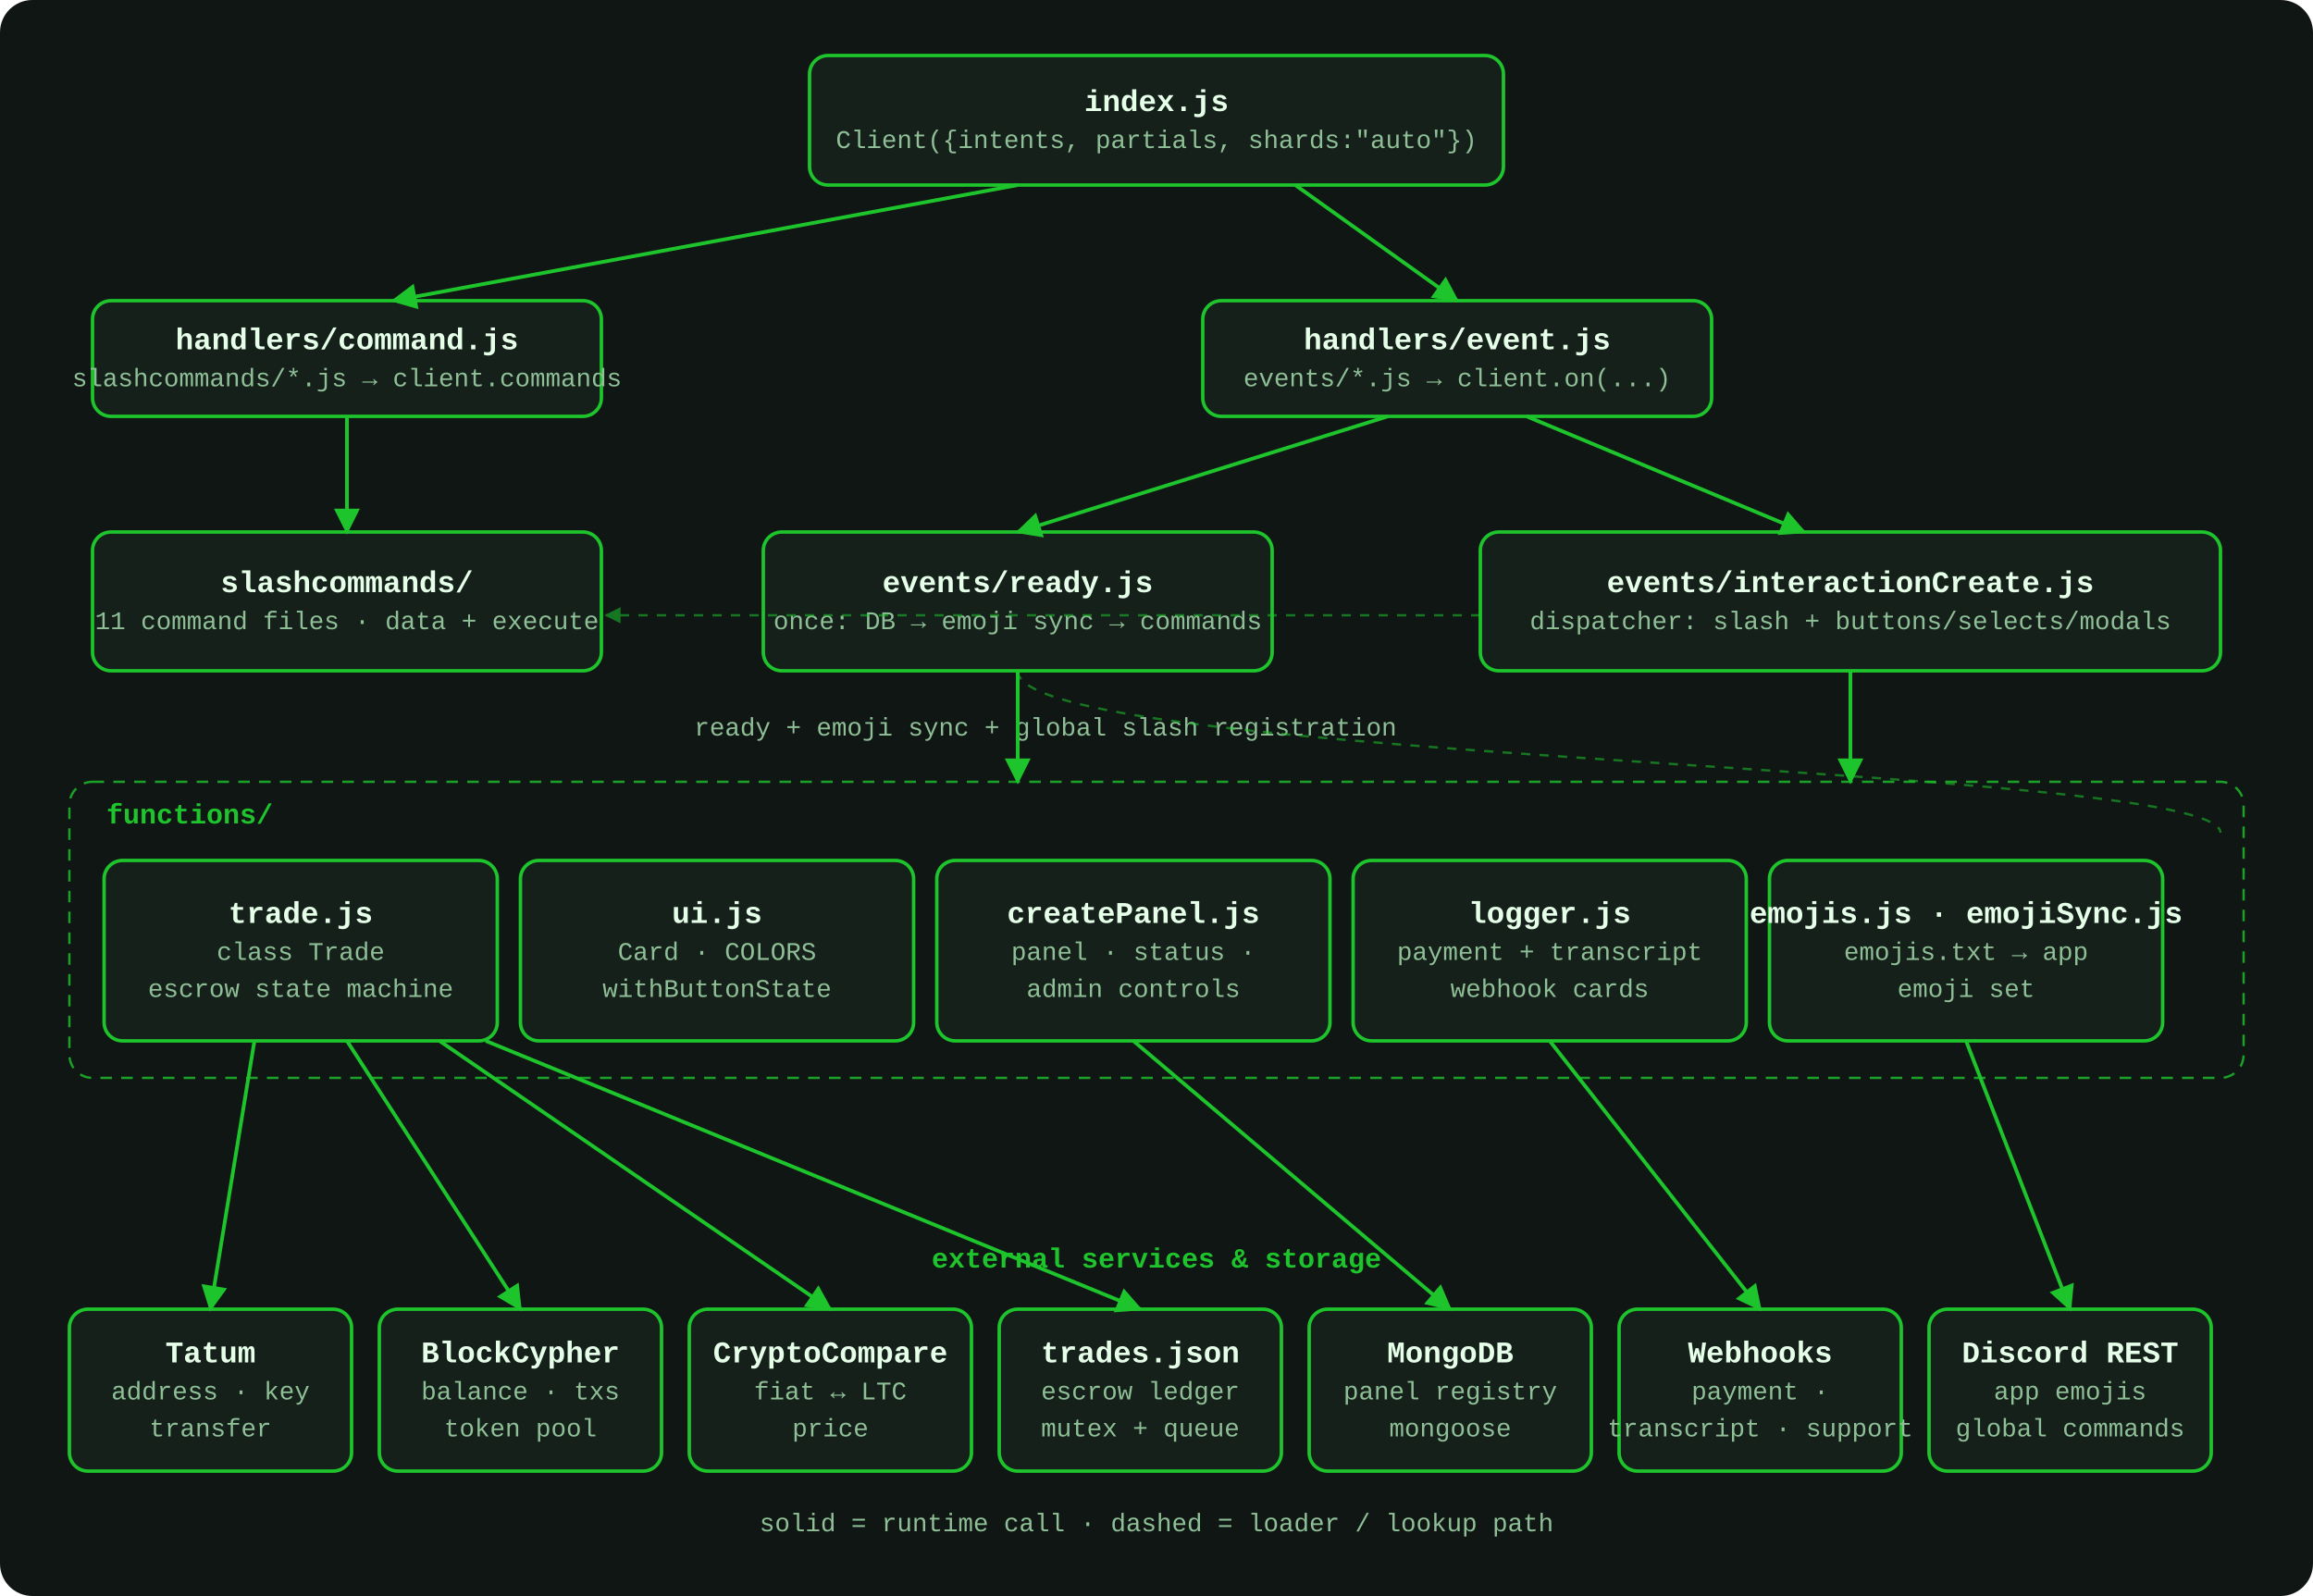
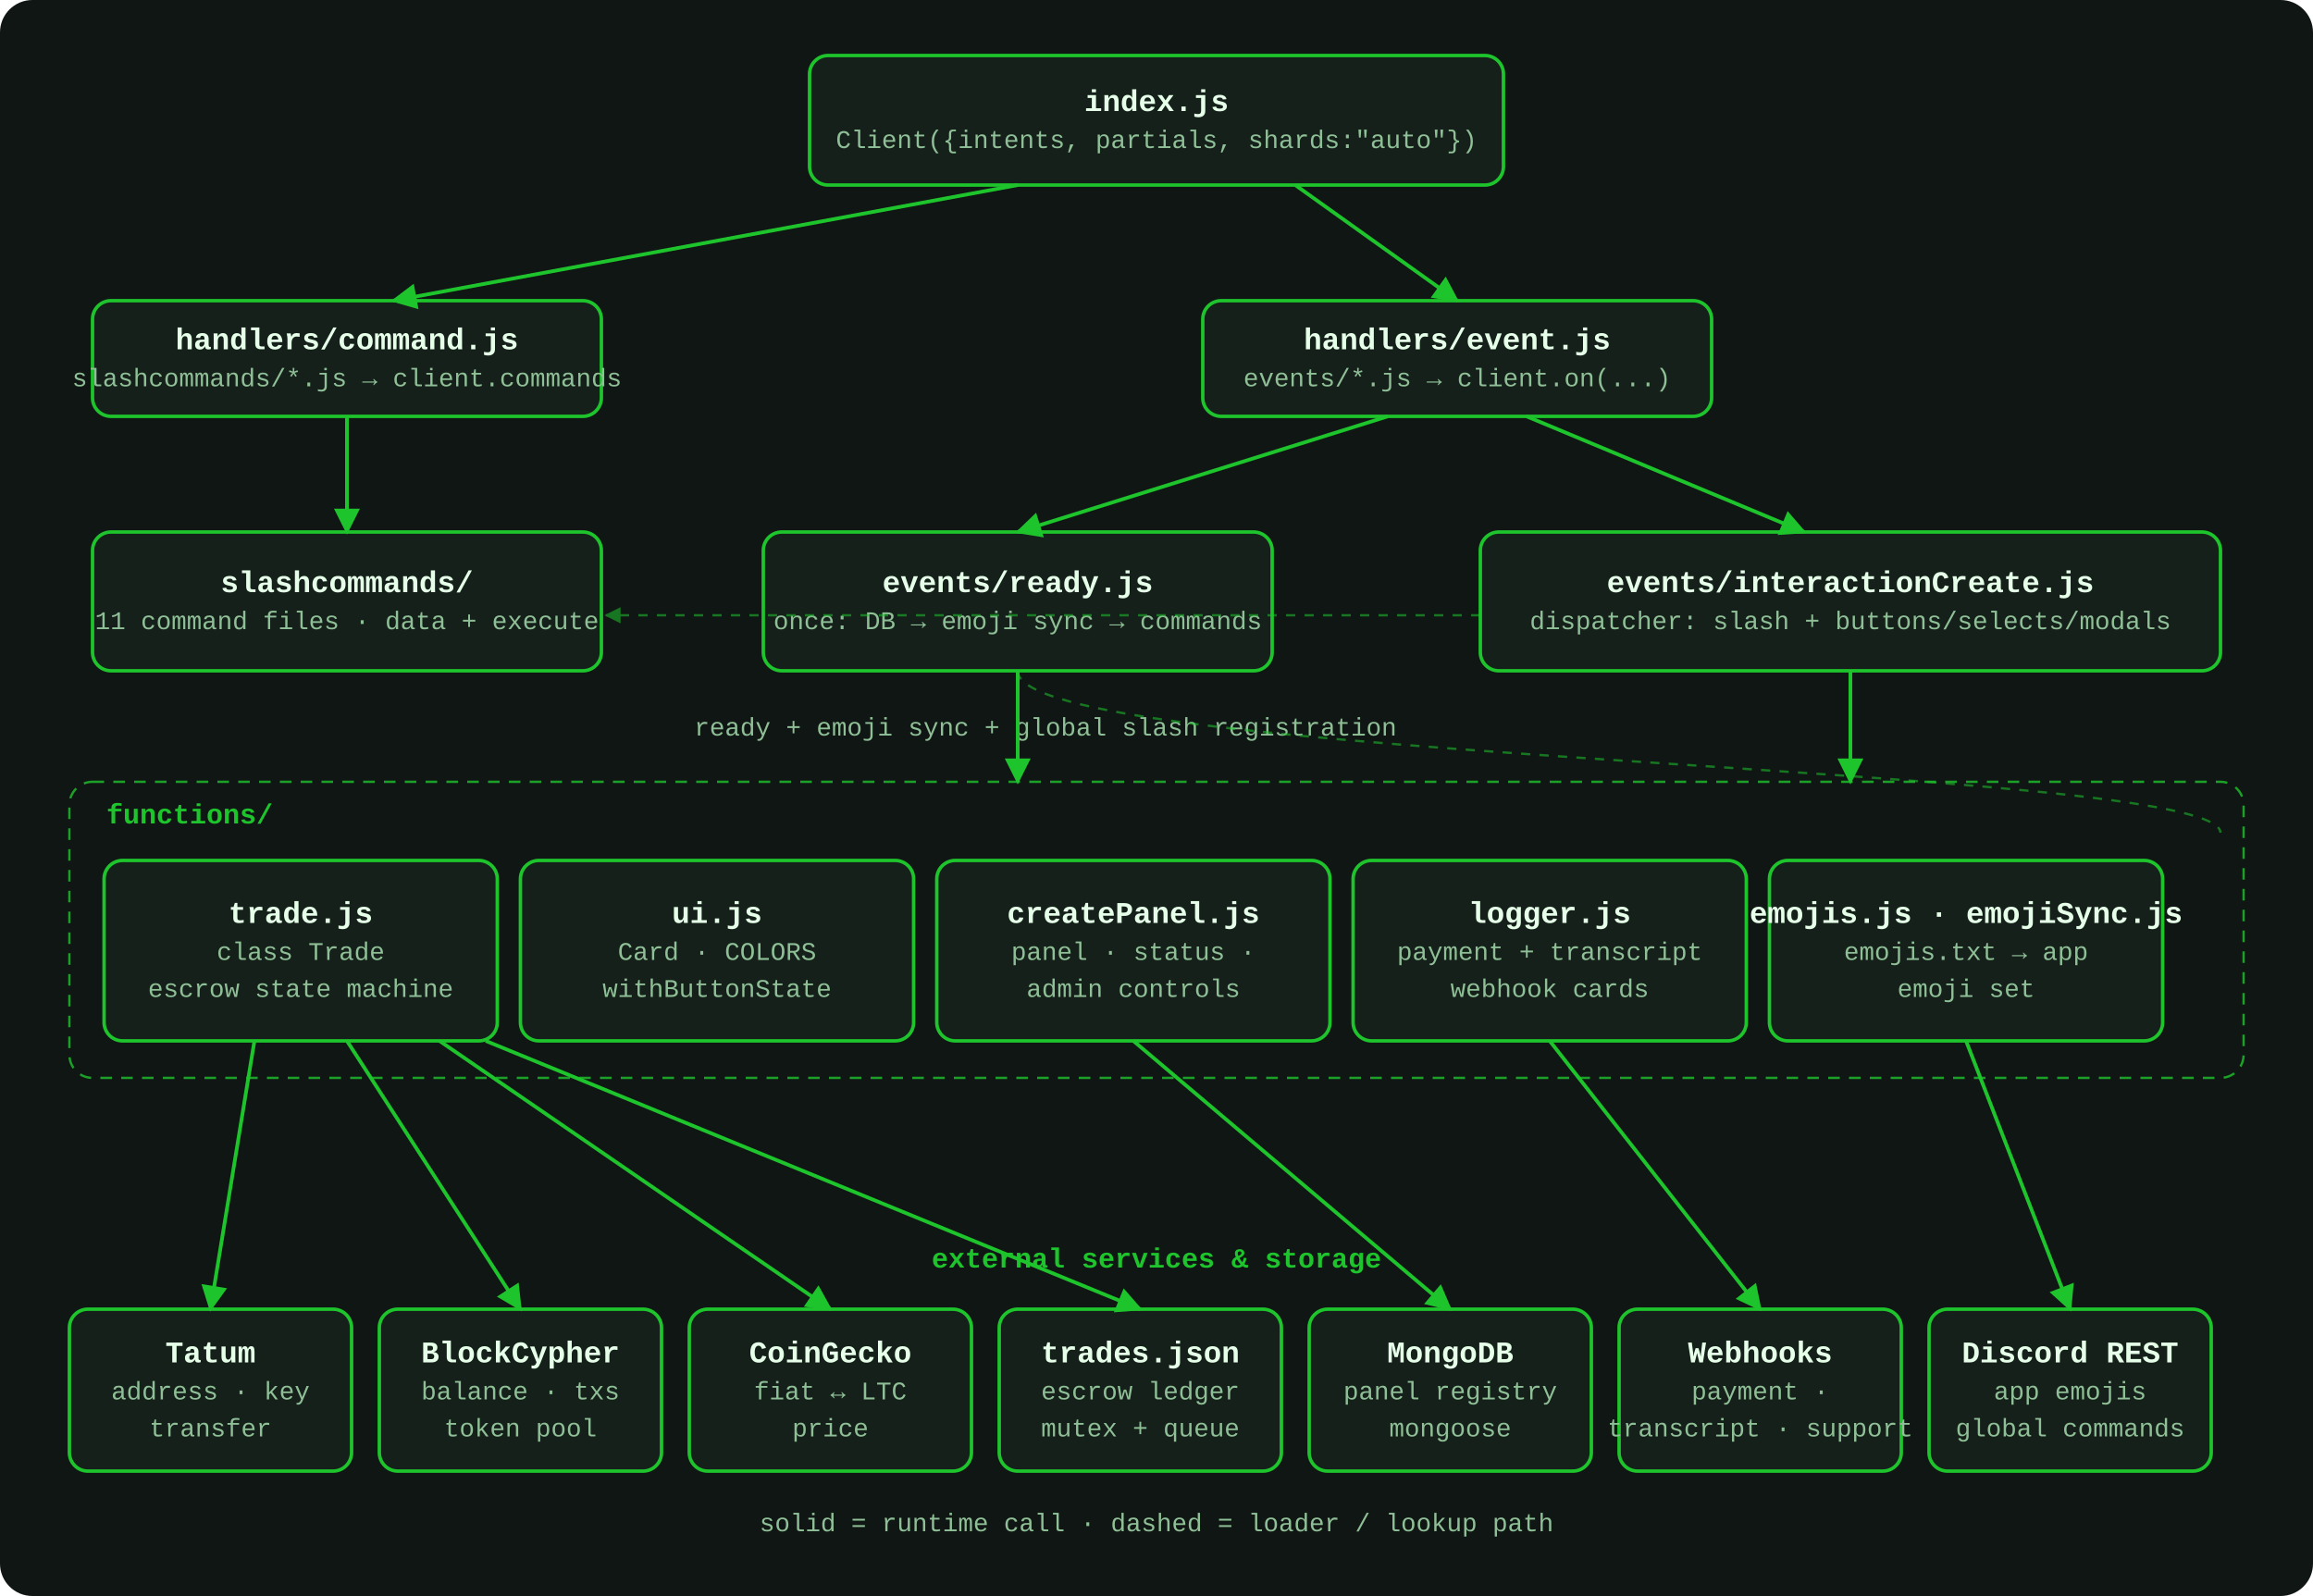
<svg xmlns="http://www.w3.org/2000/svg" viewBox="0 0 1000 690" width="1000" height="690" role="img" aria-labelledby="t d">
  <defs>
    <linearGradient id="g" x1="0" y1="0" x2="1" y2="1">
      <stop offset="0" stop-color="#1ec42c" />
      <stop offset="1" stop-color="#00b300" />
    </linearGradient>
    <marker id="a" viewBox="0 0 10 10" refX="9" refY="5" markerWidth="7" markerHeight="7" orient="auto">
      <path d="M0 0L10 5L0 10z" fill="#1ec42c" />
    </marker>
    <marker id="ar" viewBox="0 0 10 10" refX="9" refY="5" markerWidth="7" markerHeight="7" orient="auto">
      <path d="M0 0L10 5L0 10z" fill="#ED4245" />
    </marker>
  </defs>
  <style>
text{font-family:ui-monospace,SFMono-Regular,Menlo,Consolas,'Liberation Mono',monospace;fill:#e6ffe9;font-size:12px}
.m{fill:#8fbf96;font-size:11px}
.h{font-size:13px;font-weight:700}
.big{font-size:15px;font-weight:700}
.gt{fill:#1ec42c;font-weight:700}
.rt{fill:#ED4245;font-weight:700}
.dk{fill:#04130a;font-weight:700}
.bx{fill:#15201a;stroke:#1ec42c;stroke-width:1.5}
.gx{fill:url(#g)}
.rx{fill:#2a1416;stroke:#ED4245;stroke-width:1.5}
.ln{stroke:#1ec42c;stroke-width:1.6;fill:none}
.lr{stroke:#ED4245;stroke-width:1.6;fill:none}
.ds{stroke:#1ec42c;stroke-width:1;stroke-dasharray:4 4;fill:none;opacity:.55}
.pn{fill:#101613;stroke:#1ec42c;stroke-width:1;stroke-dasharray:5 4;opacity:.8}
</style>
  <rect width="1000" height="690" rx="14" fill="#101613" />
  <rect x="350" y="24" width="300" height="56" rx="8" class="bx" />
  <text x="500.0" y="48.0" class="h" text-anchor="middle">index.js</text>
  <text x="500.0" y="64.0" class="m" text-anchor="middle">Client({intents, partials, shards:"auto"})</text>
  <rect x="40" y="130" width="220" height="50" rx="8" class="bx" />
  <text x="150.0" y="151.0" class="h" text-anchor="middle">handlers/command.js</text>
  <text x="150.0" y="167.0" class="m" text-anchor="middle">slashcommands/*.js → client.commands</text>
  <rect x="520" y="130" width="220" height="50" rx="8" class="bx" />
  <text x="630.0" y="151.0" class="h" text-anchor="middle">handlers/event.js</text>
  <text x="630.0" y="167.0" class="m" text-anchor="middle">events/*.js → client.on(...)</text>
  <path d="M440 80L170 130" class="ln" marker-end="url(#a)" />
  <path d="M560 80L630 130" class="ln" marker-end="url(#a)" />
  <rect x="40" y="230" width="220" height="60" rx="8" class="bx" />
  <text x="150.0" y="256.0" class="h" text-anchor="middle">slashcommands/</text>
  <text x="150.0" y="272.0" class="m" text-anchor="middle">11 command files · data + execute</text>
  <rect x="330" y="230" width="220" height="60" rx="8" class="bx" />
  <text x="440.0" y="256.0" class="h" text-anchor="middle">events/ready.js</text>
  <text x="440.0" y="272.0" class="m" text-anchor="middle">once: DB → emoji sync → commands</text>
  <rect x="640" y="230" width="320" height="60" rx="8" class="bx" />
  <text x="800.0" y="256.0" class="h" text-anchor="middle">events/interactionCreate.js</text>
  <text x="800.0" y="272.0" class="m" text-anchor="middle">dispatcher: slash + buttons/selects/modals</text>
  <path d="M150 180V230" class="ln" marker-end="url(#a)" />
  <path d="M600 180L440 230" class="ln" marker-end="url(#a)" />
  <path d="M660 180L780 230" class="ln" marker-end="url(#a)" />
  <path d="M640 266H262" class="ds" marker-end="url(#a)" />
  <text x="452" y="318" class="m" text-anchor="middle">ready + emoji sync + global slash registration</text>
  <rect x="30" y="338" width="940" height="128" rx="10" class="pn" />
  <text x="46" y="356" class="gt" text-anchor="start">functions/</text>
  <rect x="45" y="372" width="170" height="78" rx="8" class="bx" />
  <text x="130.0" y="399.0" class="h" text-anchor="middle">trade.js</text>
  <text x="130.0" y="415.0" class="m" text-anchor="middle">class Trade</text>
  <text x="130.0" y="431.0" class="m" text-anchor="middle">escrow state machine</text>
  <rect x="225" y="372" width="170" height="78" rx="8" class="bx" />
  <text x="310.0" y="399.0" class="h" text-anchor="middle">ui.js</text>
  <text x="310.0" y="415.0" class="m" text-anchor="middle">Card · COLORS</text>
  <text x="310.0" y="431.0" class="m" text-anchor="middle">withButtonState</text>
  <rect x="405" y="372" width="170" height="78" rx="8" class="bx" />
  <text x="490.0" y="399.0" class="h" text-anchor="middle">createPanel.js</text>
  <text x="490.0" y="415.0" class="m" text-anchor="middle">panel · status ·</text>
  <text x="490.0" y="431.0" class="m" text-anchor="middle">admin controls</text>
  <rect x="585" y="372" width="170" height="78" rx="8" class="bx" />
  <text x="670.0" y="399.0" class="h" text-anchor="middle">logger.js</text>
  <text x="670.0" y="415.0" class="m" text-anchor="middle">payment + transcript</text>
  <text x="670.0" y="431.0" class="m" text-anchor="middle">webhook cards</text>
  <rect x="765" y="372" width="170" height="78" rx="8" class="bx" />
  <text x="850.0" y="399.0" class="h" text-anchor="middle">emojis.js · emojiSync.js</text>
  <text x="850.0" y="415.0" class="m" text-anchor="middle">emojis.txt → app</text>
  <text x="850.0" y="431.0" class="m" text-anchor="middle">emoji set</text>
  <path d="M440 290V338" class="ln" marker-end="url(#a)" />
  <path d="M800 290V338" class="ln" marker-end="url(#a)" />
  <rect x="30" y="566" width="122" height="70" rx="8" class="bx" />
  <text x="91.0" y="589.0" class="h" text-anchor="middle">Tatum</text>
  <text x="91.0" y="605.0" class="m" text-anchor="middle">address · key</text>
  <text x="91.0" y="621.0" class="m" text-anchor="middle">transfer</text>
  <rect x="164" y="566" width="122" height="70" rx="8" class="bx" />
  <text x="225.0" y="589.0" class="h" text-anchor="middle">BlockCypher</text>
  <text x="225.0" y="605.0" class="m" text-anchor="middle">balance · txs</text>
  <text x="225.0" y="621.0" class="m" text-anchor="middle">token pool</text>
  <rect x="298" y="566" width="122" height="70" rx="8" class="bx" />
-   <text x="359.0" y="589.0" class="h" text-anchor="middle">CryptoCompare</text>
+   <text x="359.0" y="589.0" class="h" text-anchor="middle">CoinGecko</text>
  <text x="359.0" y="605.0" class="m" text-anchor="middle">fiat ↔ LTC</text>
  <text x="359.0" y="621.0" class="m" text-anchor="middle">price</text>
  <rect x="432" y="566" width="122" height="70" rx="8" class="bx" />
  <text x="493.0" y="589.0" class="h" text-anchor="middle">trades.json</text>
  <text x="493.0" y="605.0" class="m" text-anchor="middle">escrow ledger</text>
  <text x="493.0" y="621.0" class="m" text-anchor="middle">mutex + queue</text>
  <rect x="566" y="566" width="122" height="70" rx="8" class="bx" />
  <text x="627.0" y="589.0" class="h" text-anchor="middle">MongoDB</text>
  <text x="627.0" y="605.0" class="m" text-anchor="middle">panel registry</text>
  <text x="627.0" y="621.0" class="m" text-anchor="middle">mongoose</text>
  <rect x="700" y="566" width="122" height="70" rx="8" class="bx" />
  <text x="761.0" y="589.0" class="h" text-anchor="middle">Webhooks</text>
  <text x="761.0" y="605.0" class="m" text-anchor="middle">payment ·</text>
  <text x="761.0" y="621.0" class="m" text-anchor="middle">transcript · support</text>
  <rect x="834" y="566" width="122" height="70" rx="8" class="bx" />
  <text x="895.0" y="589.0" class="h" text-anchor="middle">Discord REST</text>
  <text x="895.0" y="605.0" class="m" text-anchor="middle">app emojis</text>
  <text x="895.0" y="621.0" class="m" text-anchor="middle">global commands</text>
  <text x="500" y="548" class="gt" text-anchor="middle">external services &amp; storage</text>
  <path d="M110 450L91 566" class="ln" marker-end="url(#a)" />
  <path d="M150 450L225 566" class="ln" marker-end="url(#a)" />
  <path d="M190 450L359 566" class="ln" marker-end="url(#a)" />
  <path d="M210 450L493 566" class="ln" marker-end="url(#a)" />
  <path d="M490 450L627 566" class="ln" marker-end="url(#a)" />
  <path d="M670 450L761 566" class="ln" marker-end="url(#a)" />
  <path d="M850 450L895 566" class="ln" marker-end="url(#a)" />
  <path d="M440 290C440 330 960 330 960 360" class="ds" />
  <text x="500" y="662" class="m" text-anchor="middle">solid = runtime call · dashed = loader / lookup path</text>
</svg>
